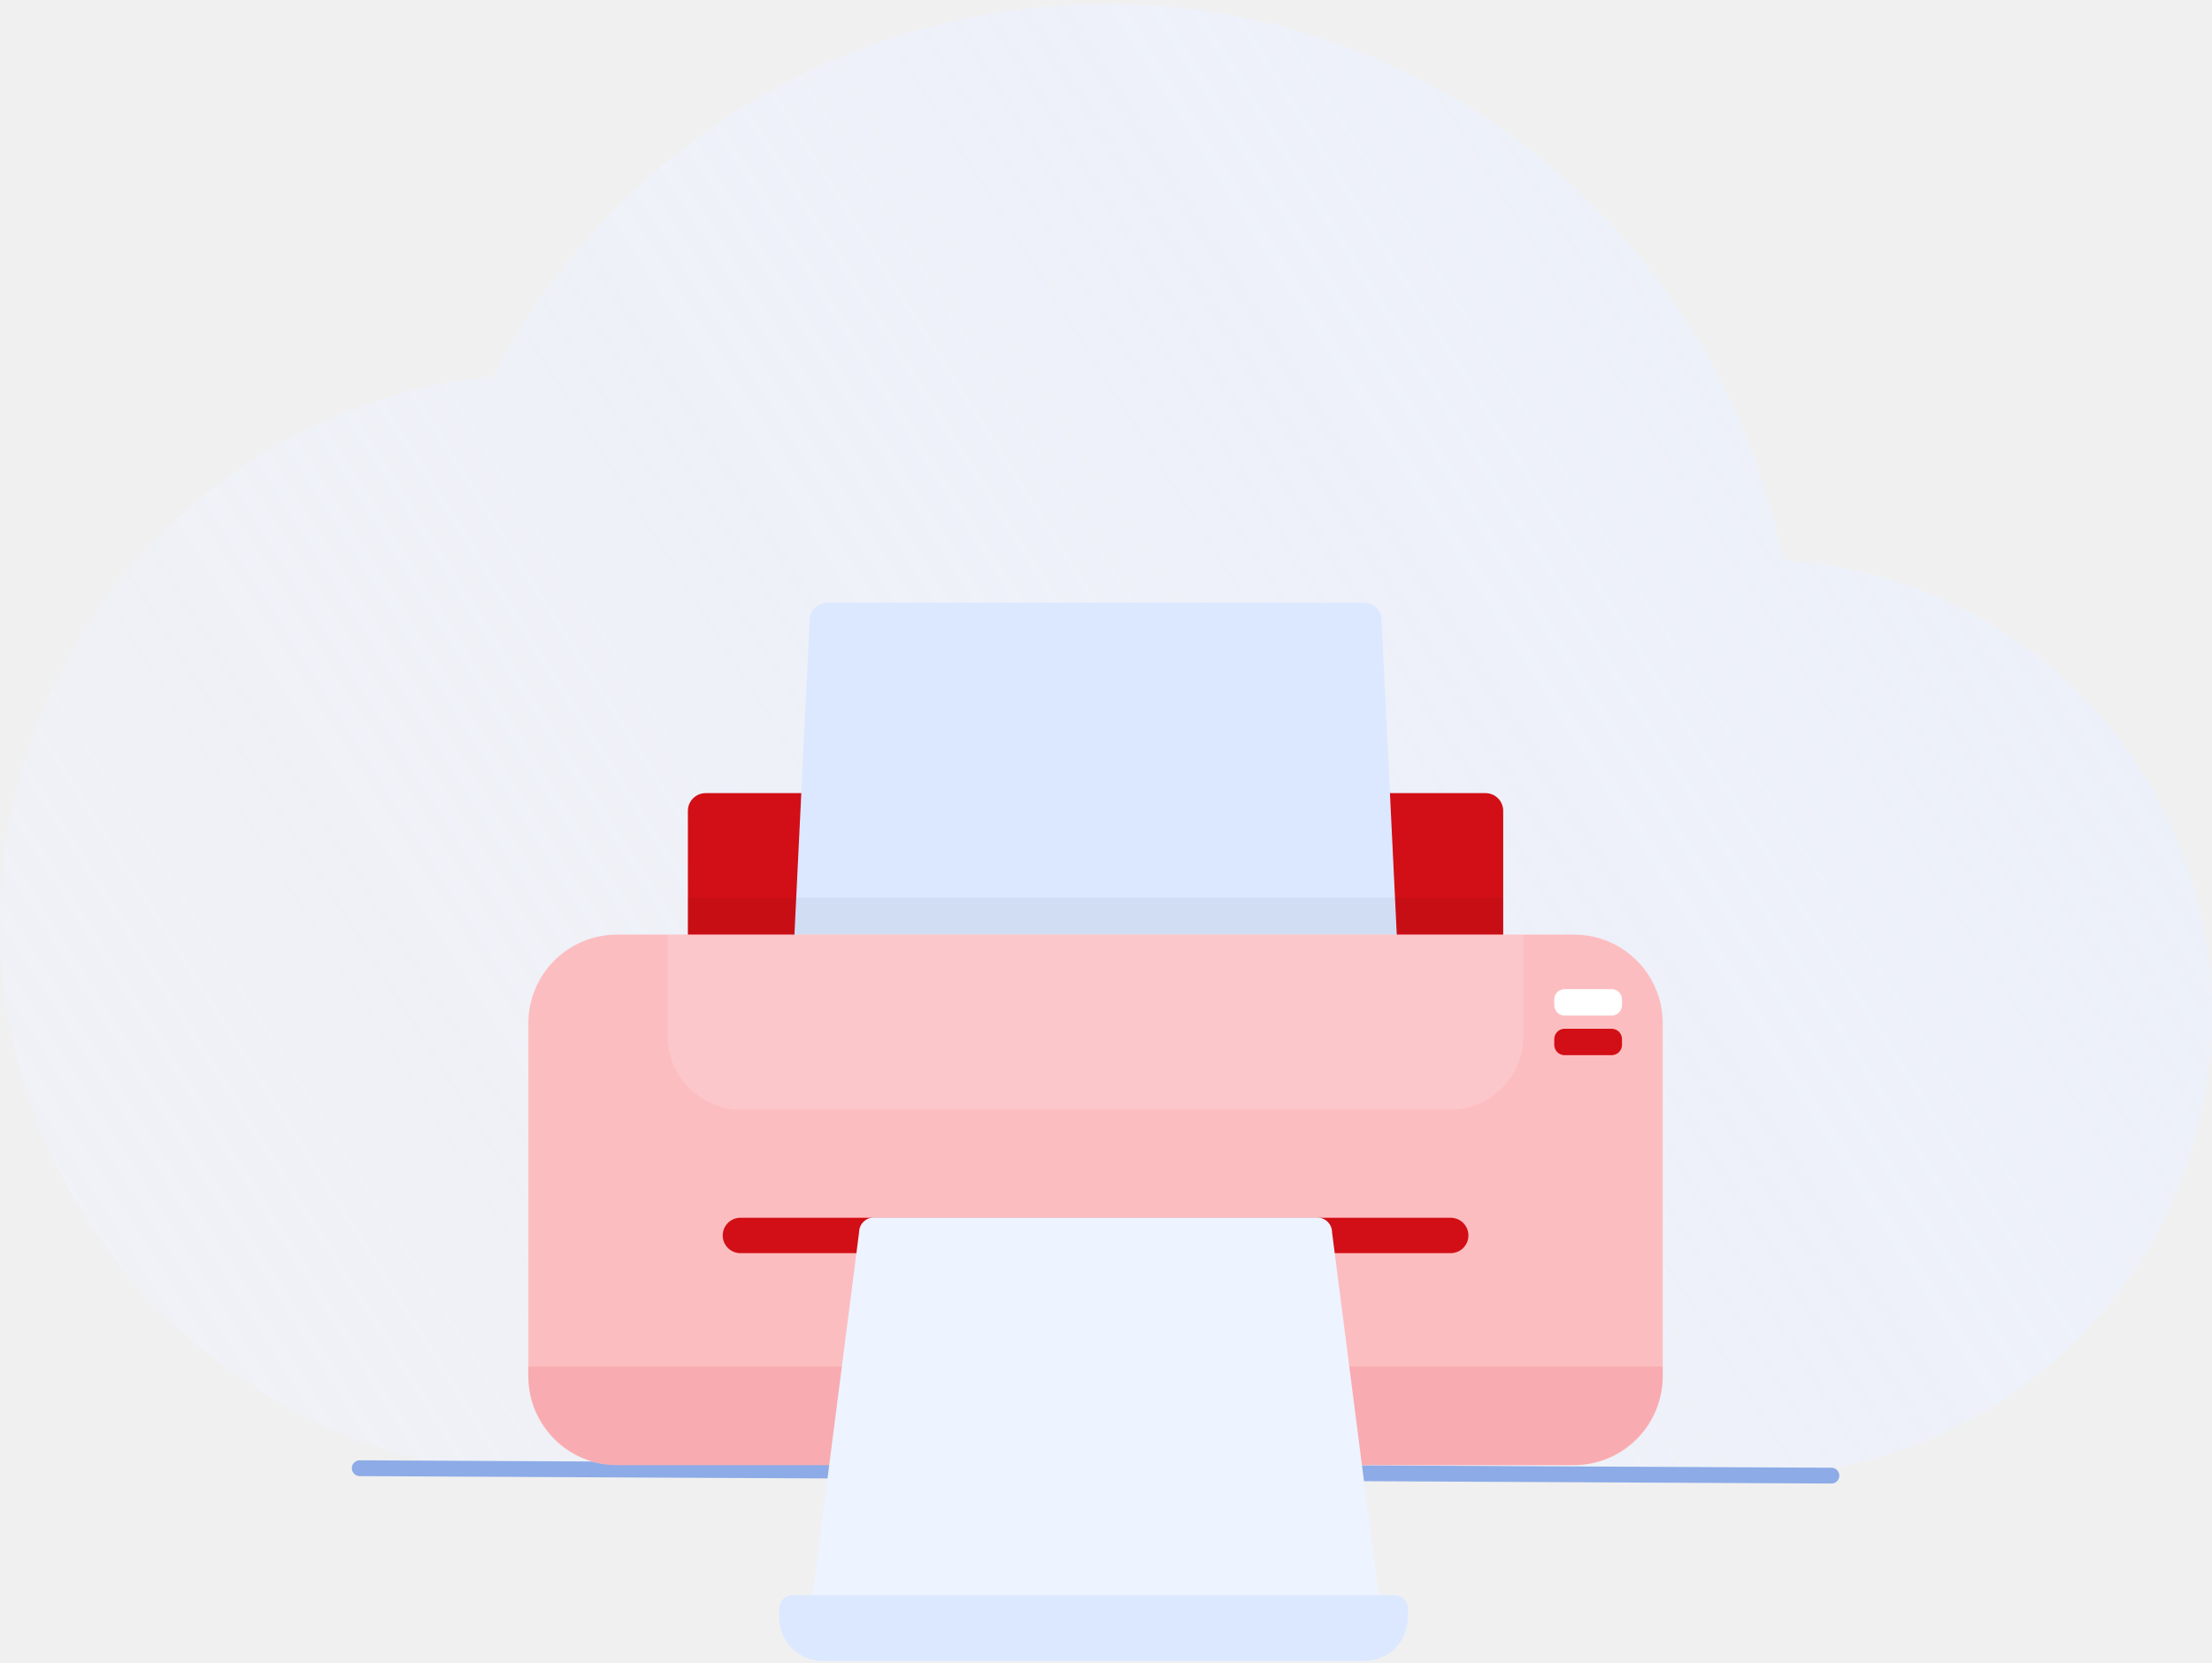
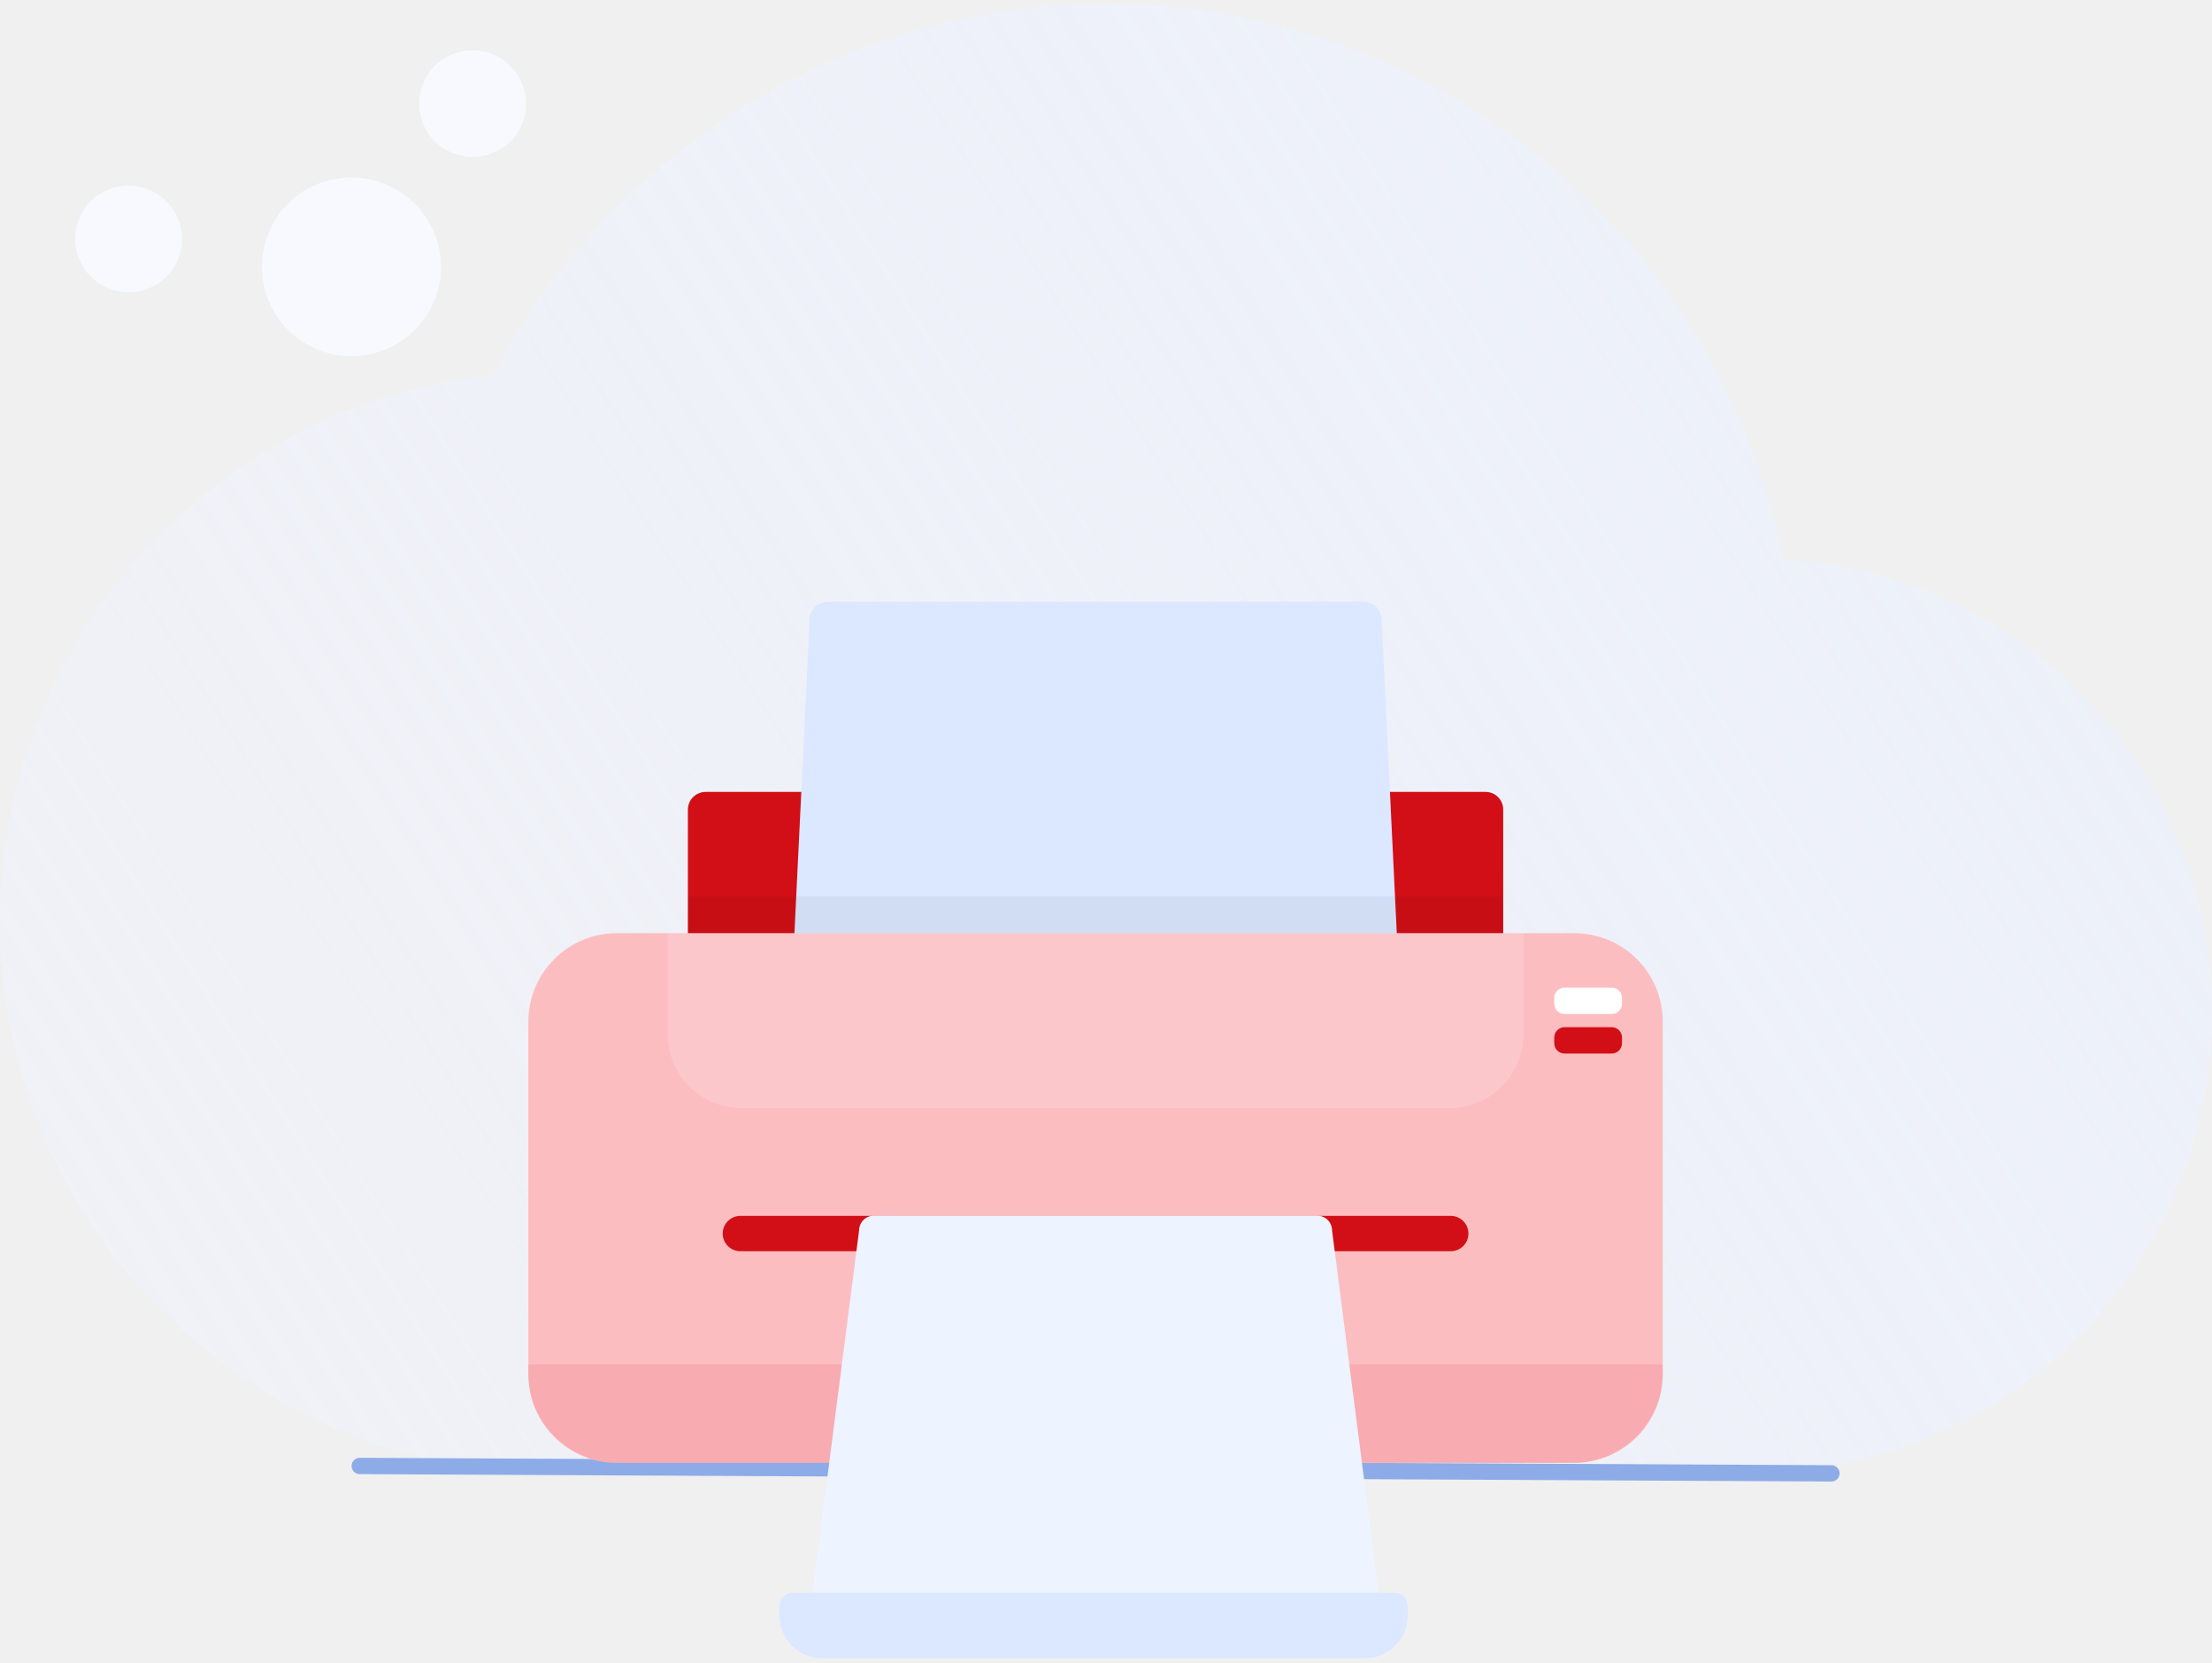
- <svg xmlns="http://www.w3.org/2000/svg" width="560" height="421" fill="none">
-   <path d="M451.491 141.833C435.163 61.49 365.164.977 280 .977a174.871 174.871 0 00-155.175 94.278C54.825 102.238 0 161.609 0 233.882c0 76.863 62.994 139.714 140 139.714h303.333c64.158 0 116.666-52.398 116.666-116.392A115.098 115.098 0 00451.491 141.91v-.077z" fill="url(#paint0_linear)" />
-   <path d="M91.071 371.795l372.576 1.878" stroke="#8CABE7" stroke-width="4" stroke-linecap="round" />
-   <path d="M376.078 200.842h-26.902a4.491 4.491 0 00-4.491 4.48v35.829a4.49 4.49 0 004.491 4.48h26.902a4.48 4.48 0 004.48-4.48v-35.818a4.482 4.482 0 00-4.48-4.491zm-170.525 0H178.64a4.492 4.492 0 00-4.491 4.491v35.829a4.49 4.49 0 004.491 4.48h26.913a4.492 4.492 0 004.491-4.48v-35.829a4.489 4.489 0 00-4.491-4.491z" fill="#D20F16" />
-   <path d="M345.256 152.627H209.473a4.492 4.492 0 00-4.491 4.48l-3.909 80.607a4.488 4.488 0 004.491 4.48h143.612a4.492 4.492 0 004.491-4.48l-3.898-80.607a4.474 4.474 0 00-1.327-3.176 4.494 4.494 0 00-3.186-1.304z" fill="#DBE8FF" />
-   <path opacity=".05" d="M380.569 227.283h-206.42v9.388h206.42v-9.388z" fill="#000" />
-   <path d="M398.511 236.671H156.196a22.42 22.42 0 00-15.853 6.548 22.415 22.415 0 00-6.58 15.841v89.567a22.415 22.415 0 0022.433 22.389h242.315a22.401 22.401 0 0015.854-6.549 22.419 22.419 0 006.579-15.84V259.06a22.414 22.414 0 00-13.855-20.692 22.42 22.42 0 00-8.578-1.697z" fill="#FCBDC1" />
-   <path d="M367.107 317.333H187.611a4.408 4.408 0 01-1.768-.297 4.384 4.384 0 01-1.505-.955 4.56 4.56 0 01-1.021-1.472 4.601 4.601 0 01-.351-1.756c0-.6.119-1.194.351-1.746a4.585 4.585 0 011.021-1.483 4.514 4.514 0 013.273-1.251h179.496a4.51 4.51 0 013.272 1.251c.435.422.782.926 1.021 1.483.232.552.352 1.146.351 1.746 0 .603-.12 1.199-.351 1.756a4.529 4.529 0 01-1.021 1.472 4.39 4.39 0 01-1.504.955 4.414 4.414 0 01-1.768.297z" fill="#D20F16" />
-   <path opacity=".1" d="M133.763 346.058h287.181v2.13a22.829 22.829 0 01-22.828 22.828H156.547a22.819 22.819 0 01-16.142-6.686 22.845 22.845 0 01-6.686-16.142v-2.13h.044z" fill="#D20F16" />
-   <path d="M221.233 308.318h112.252a3.744 3.744 0 013.744 3.744l13.451 104.742a3.742 3.742 0 01-3.7 3.744H207.793a3.768 3.768 0 01-2.658-1.098 4.12 4.12 0 01-.812-1.208 3.599 3.599 0 01-.275-1.438l13.44-104.742a3.75 3.75 0 011.097-2.647 3.734 3.734 0 012.648-1.097z" fill="#EDF3FF" />
-   <path opacity=".15" d="M169.032 236.671h216.654v25.683a18.667 18.667 0 01-18.667 18.667H187.688a18.668 18.668 0 01-18.667-18.667v-25.683h.011z" fill="#fff" />
-   <path d="M408.009 250.473h-11.903a2.624 2.624 0 00-2.624 2.624v1.45a2.624 2.624 0 002.624 2.624h11.903a2.624 2.624 0 002.624-2.624v-1.45a2.624 2.624 0 00-2.624-2.624z" fill="#fff" />
-   <path d="M408.009 260.509h-11.903a2.624 2.624 0 00-2.624 2.625v1.449a2.624 2.624 0 002.624 2.624h11.903a2.624 2.624 0 002.624-2.624v-1.449a2.624 2.624 0 00-2.624-2.625z" fill="#D20F16" />
-   <path d="M200.469 403.957h152.627a3.295 3.295 0 013.294 3.294v2.438a10.902 10.902 0 01-10.903 10.903H208.232a10.902 10.902 0 01-10.903-10.903v-2.438a3.296 3.296 0 013.294-3.294h-.154z" fill="#DBE8FF" />
+ <svg xmlns="http://www.w3.org/2000/svg" width="543" height="408" fill="none">
+   <path d="M437.785 137.243C421.953 59.5 354.078.945 271.5.945a169.826 169.826 0 00-88.026 24.599 169.348 169.348 0 00-62.438 66.628C53.161 98.929 0 156.378 0 226.312c0 74.375 61.082 135.193 135.75 135.193h294.125c62.21 0 113.124-50.703 113.124-112.625a111.246 111.246 0 00-30.331-76.703 111.7 111.7 0 00-74.883-34.86v-.074z" fill="url(#paint0_linear)" />
+   <path d="M88.305 359.762l361.265 1.817" stroke="#8CABE7" stroke-width="4" stroke-linecap="round" />
+   <path d="M364.663 194.342h-26.086a4.356 4.356 0 00-3.075 1.269 4.335 4.335 0 00-1.279 3.066v34.669a4.335 4.335 0 001.279 3.066 4.356 4.356 0 003.075 1.269h26.086a4.346 4.346 0 003.071-1.27 4.327 4.327 0 001.273-3.065v-34.659a4.328 4.328 0 00-1.269-3.072 4.35 4.35 0 00-3.075-1.273zm-165.349 0h-26.096a4.358 4.358 0 00-3.079 1.273 4.34 4.34 0 00-1.276 3.072v34.67a4.345 4.345 0 001.279 3.066 4.365 4.365 0 003.076 1.269h26.096a4.36 4.36 0 003.075-1.269 4.337 4.337 0 001.279-3.066v-34.67a4.338 4.338 0 00-1.275-3.072 4.36 4.36 0 00-3.079-1.273z" fill="#D20F16" />
+   <path d="M334.775 147.688H203.114a4.36 4.36 0 00-3.076 1.269 4.342 4.342 0 00-1.279 3.066l-3.79 77.998a4.345 4.345 0 001.279 3.066 4.36 4.36 0 003.075 1.269h139.253a4.365 4.365 0 003.076-1.269 4.345 4.345 0 001.279-3.066l-3.78-77.998a4.326 4.326 0 00-.337-1.665 4.352 4.352 0 00-4.039-2.67z" fill="#DBE8FF" />
+   <path opacity=".05" d="M369.017 219.927H168.863v9.084h200.154v-9.084z" fill="#000" />
+   <path d="M386.414 229.011H151.455a21.763 21.763 0 00-15.372 6.336 21.661 21.661 0 00-6.38 15.328v86.668a21.661 21.661 0 006.38 15.328 21.731 21.731 0 007.054 4.694 21.792 21.792 0 008.318 1.643h234.959c2.854.002 5.68-.556 8.318-1.643a21.731 21.731 0 007.054-4.694 21.661 21.661 0 006.38-15.328v-86.668a21.661 21.661 0 00-6.38-15.328 21.763 21.763 0 00-15.372-6.336z" fill="#FCBDC1" />
+   <path d="M355.961 307.062H181.914a4.268 4.268 0 01-1.714-.287 4.256 4.256 0 01-1.459-.924 4.414 4.414 0 01-.99-1.424 4.451 4.451 0 01-.341-1.7c0-.58.116-1.155.341-1.689a4.433 4.433 0 01.99-1.435 4.371 4.371 0 013.173-1.211h174.047a4.371 4.371 0 013.173 1.211c.422.408.758.896.99 1.435.225.534.341 1.109.341 1.689a4.451 4.451 0 01-.341 1.7 4.414 4.414 0 01-.99 1.424 4.256 4.256 0 01-1.459.924 4.268 4.268 0 01-1.714.287z" fill="#D20F16" />
+   <path opacity=".1" d="M129.703 334.857h278.463v2.062a22.059 22.059 0 01-6.484 15.619 22.131 22.131 0 01-7.181 4.789 22.175 22.175 0 01-8.471 1.681H151.795a22.146 22.146 0 01-15.652-6.47 22.059 22.059 0 01-6.483-15.619v-2.062h.043z" fill="#D20F16" />
+   <path d="M214.519 298.339h108.844a3.624 3.624 0 013.631 3.623l13.043 101.352a3.62 3.62 0 01-1.049 2.547 3.632 3.632 0 01-2.539 1.076H201.487a3.656 3.656 0 01-2.577-1.062 3.993 3.993 0 01-.788-1.169 3.48 3.48 0 01-.266-1.392l13.032-101.352a3.628 3.628 0 011.063-2.562 3.64 3.64 0 012.568-1.061z" fill="#EDF3FF" />
+   <path opacity=".15" d="M163.901 229.011h210.077v24.852c0 4.79-1.907 9.384-5.301 12.772a18.121 18.121 0 01-12.799 5.29H181.991a18.12 18.12 0 01-12.799-5.29 18.047 18.047 0 01-5.301-12.772v-24.852h.01z" fill="#fff" />
+   <path d="M395.621 242.366H384.08a2.542 2.542 0 00-2.545 2.54v1.402a2.542 2.542 0 002.545 2.54h11.541a2.542 2.542 0 002.545-2.54v-1.402a2.542 2.542 0 00-2.545-2.54z" fill="#fff" />
+   <path d="M395.621 252.078H384.08a2.542 2.542 0 00-2.545 2.539v1.403a2.542 2.542 0 002.545 2.539h11.541a2.542 2.542 0 002.545-2.539v-1.403a2.542 2.542 0 00-2.545-2.539z" fill="#D20F16" />
+   <path d="M194.385 390.883h147.994c.847 0 1.659.336 2.258.933.599.598.936 1.409.936 2.254v2.359c0 2.798-1.114 5.482-3.097 7.46A10.582 10.582 0 01335 406.98H201.912a10.584 10.584 0 01-7.476-3.091 10.54 10.54 0 01-3.096-7.46v-2.359a3.185 3.185 0 013.194-3.187h-.149z" fill="#DBE8FF" />
+   <path d="M24.74 69.797c6.185 3.771 14.258 1.833 18.031-4.33 3.773-6.163 1.817-14.216-4.368-17.987-6.186-3.771-14.258-1.833-18.032 4.33-3.773 6.162-1.817 14.216 4.369 17.987zm84.433-33.214c6.186 3.771 14.259 1.833 18.032-4.33 3.773-6.163 1.817-14.216-4.369-17.987-6.185-3.771-14.258-1.833-18.031 4.33-3.773 6.163-1.817 14.216 4.368 17.987zM74.82 84.18c10.367 6.32 23.896 3.072 30.22-7.256 6.323-10.328 3.045-23.825-7.321-30.145s-23.896-3.072-30.22 7.257C61.178 64.364 64.455 77.86 74.82 84.18z" fill="#F7F9FF" />
  <defs>
-     <linearGradient id="paint0_linear" x1="20.753" y1="397.709" x2="1001.56" y2="-223.22" gradientUnits="userSpaceOnUse">
+     <linearGradient id="paint0_linear" x1="20.123" y1="384.837" x2="970.031" y2="-217.776" gradientUnits="userSpaceOnUse">
      <stop stop-color="#EFF3FE" stop-opacity=".42" />
      <stop offset="1" stop-color="#E8EFFF" />
    </linearGradient>
  </defs>
</svg>
